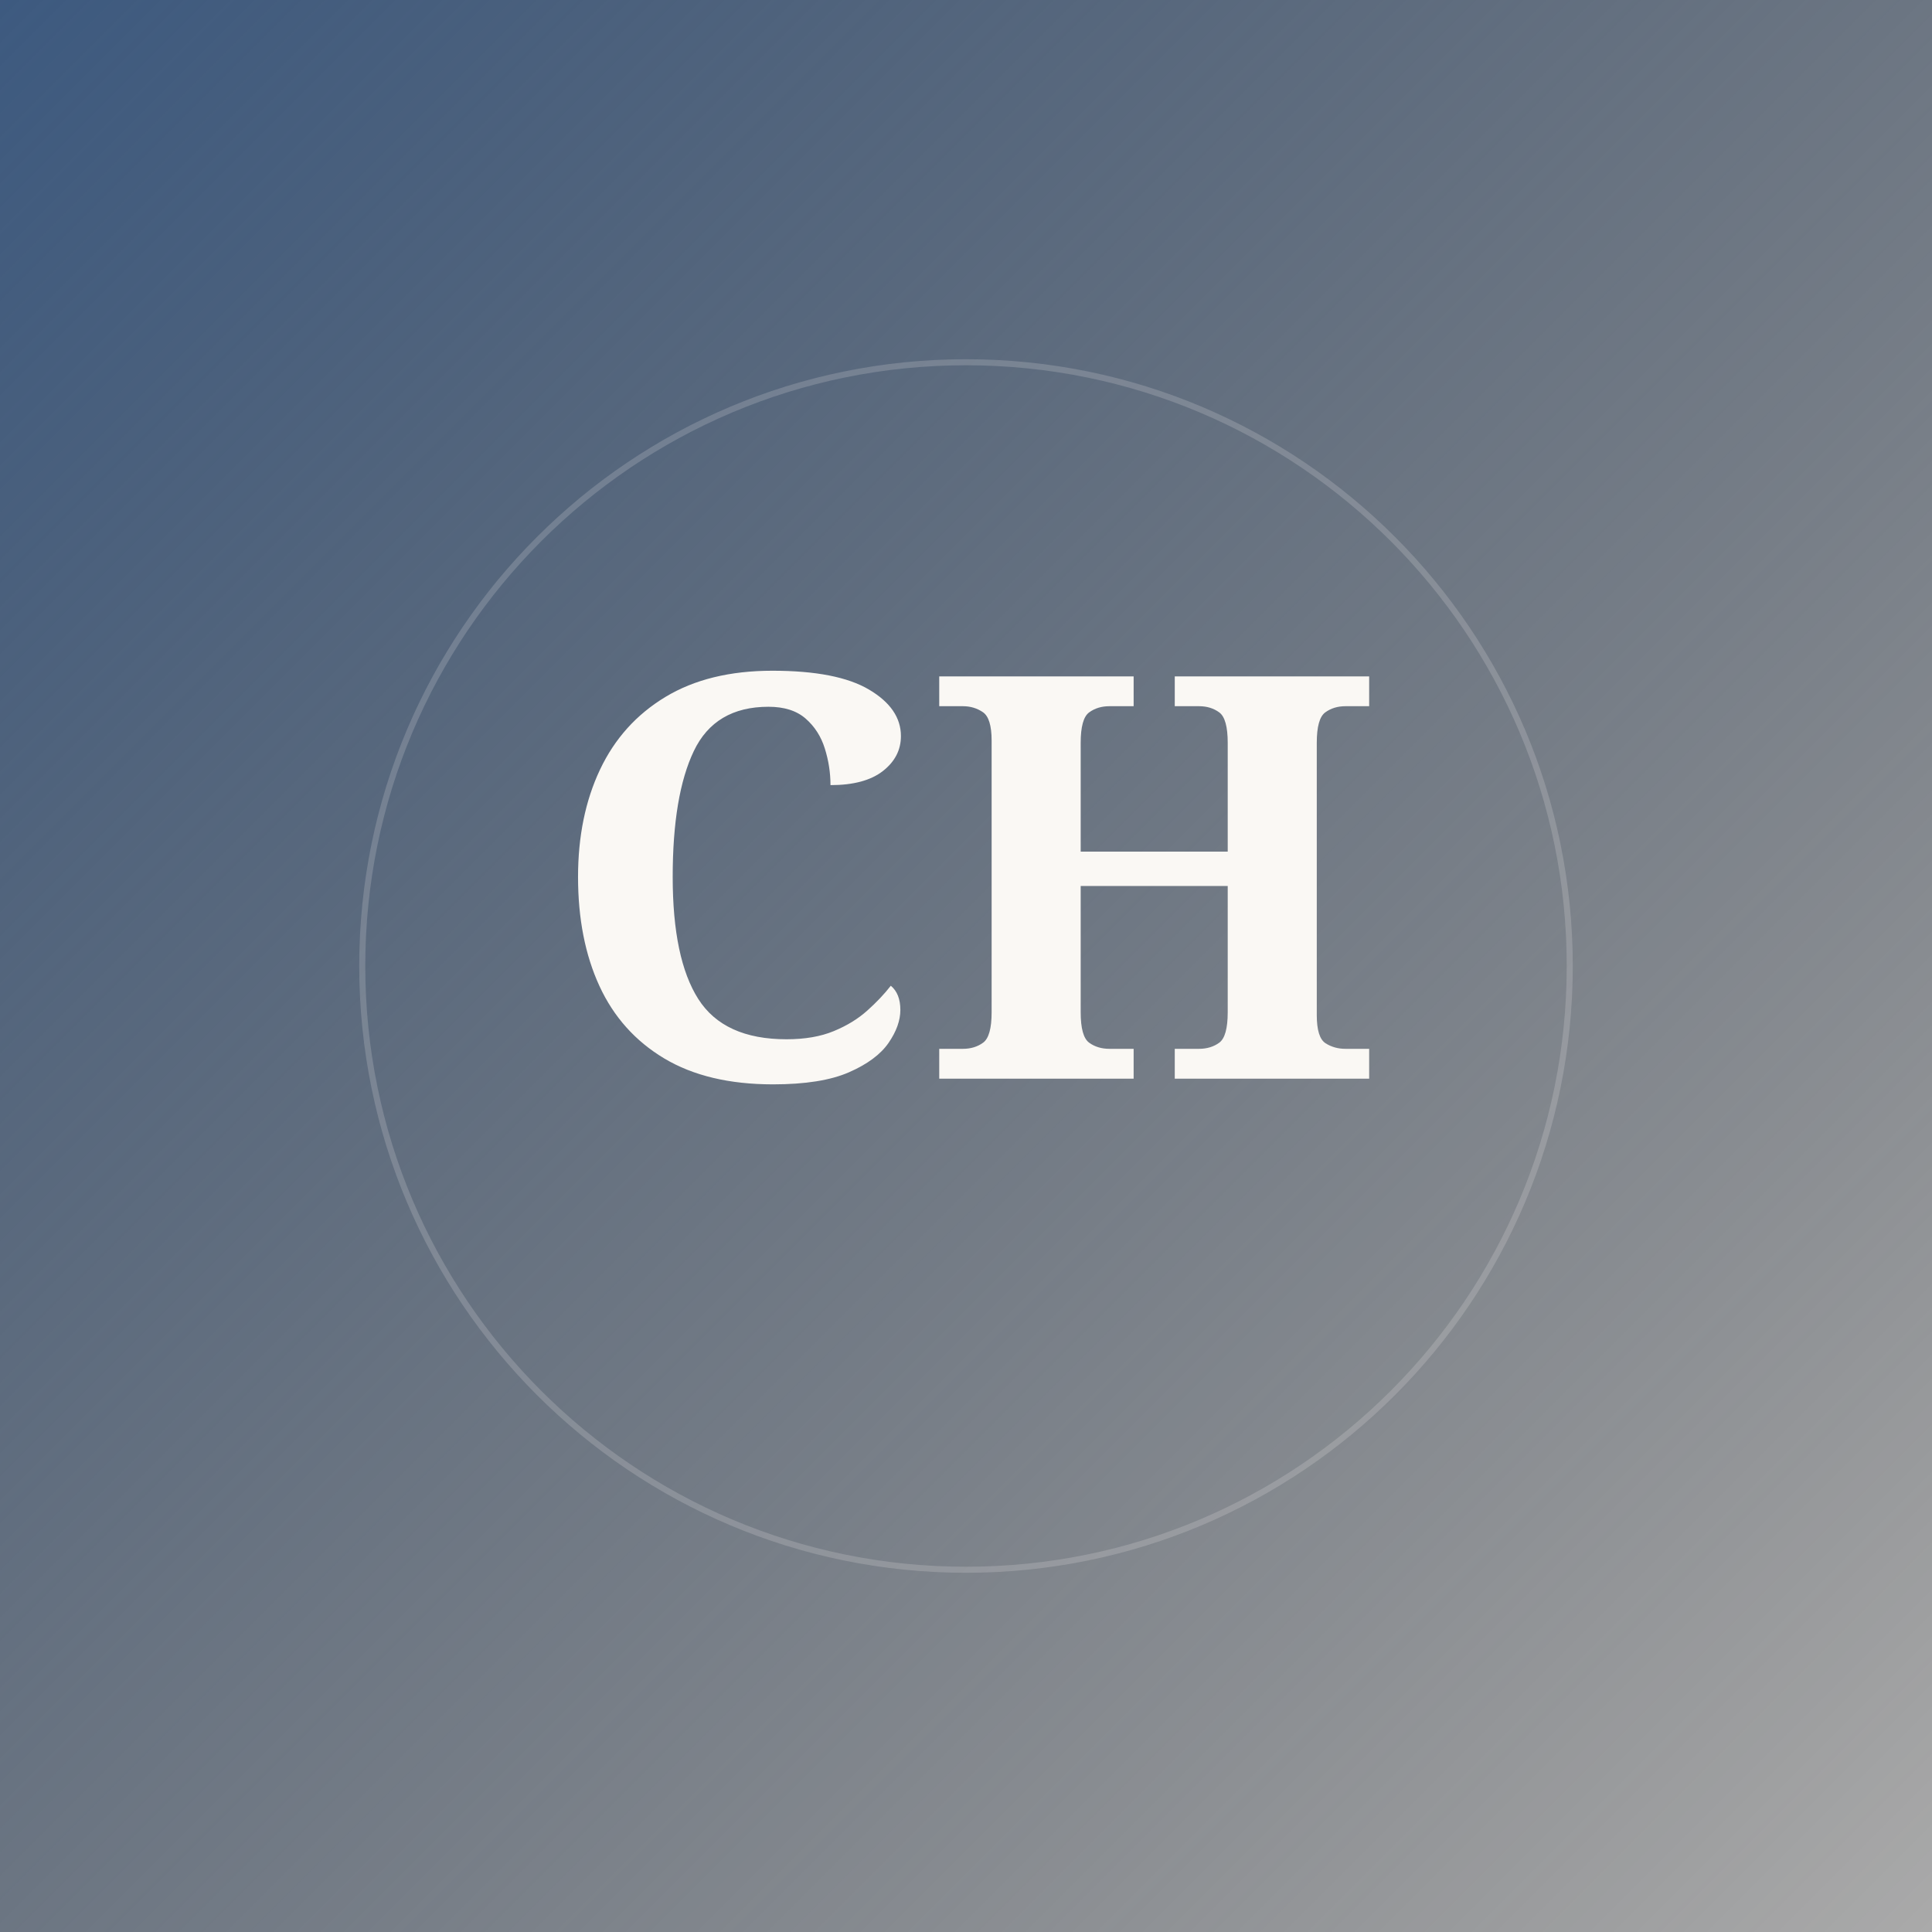
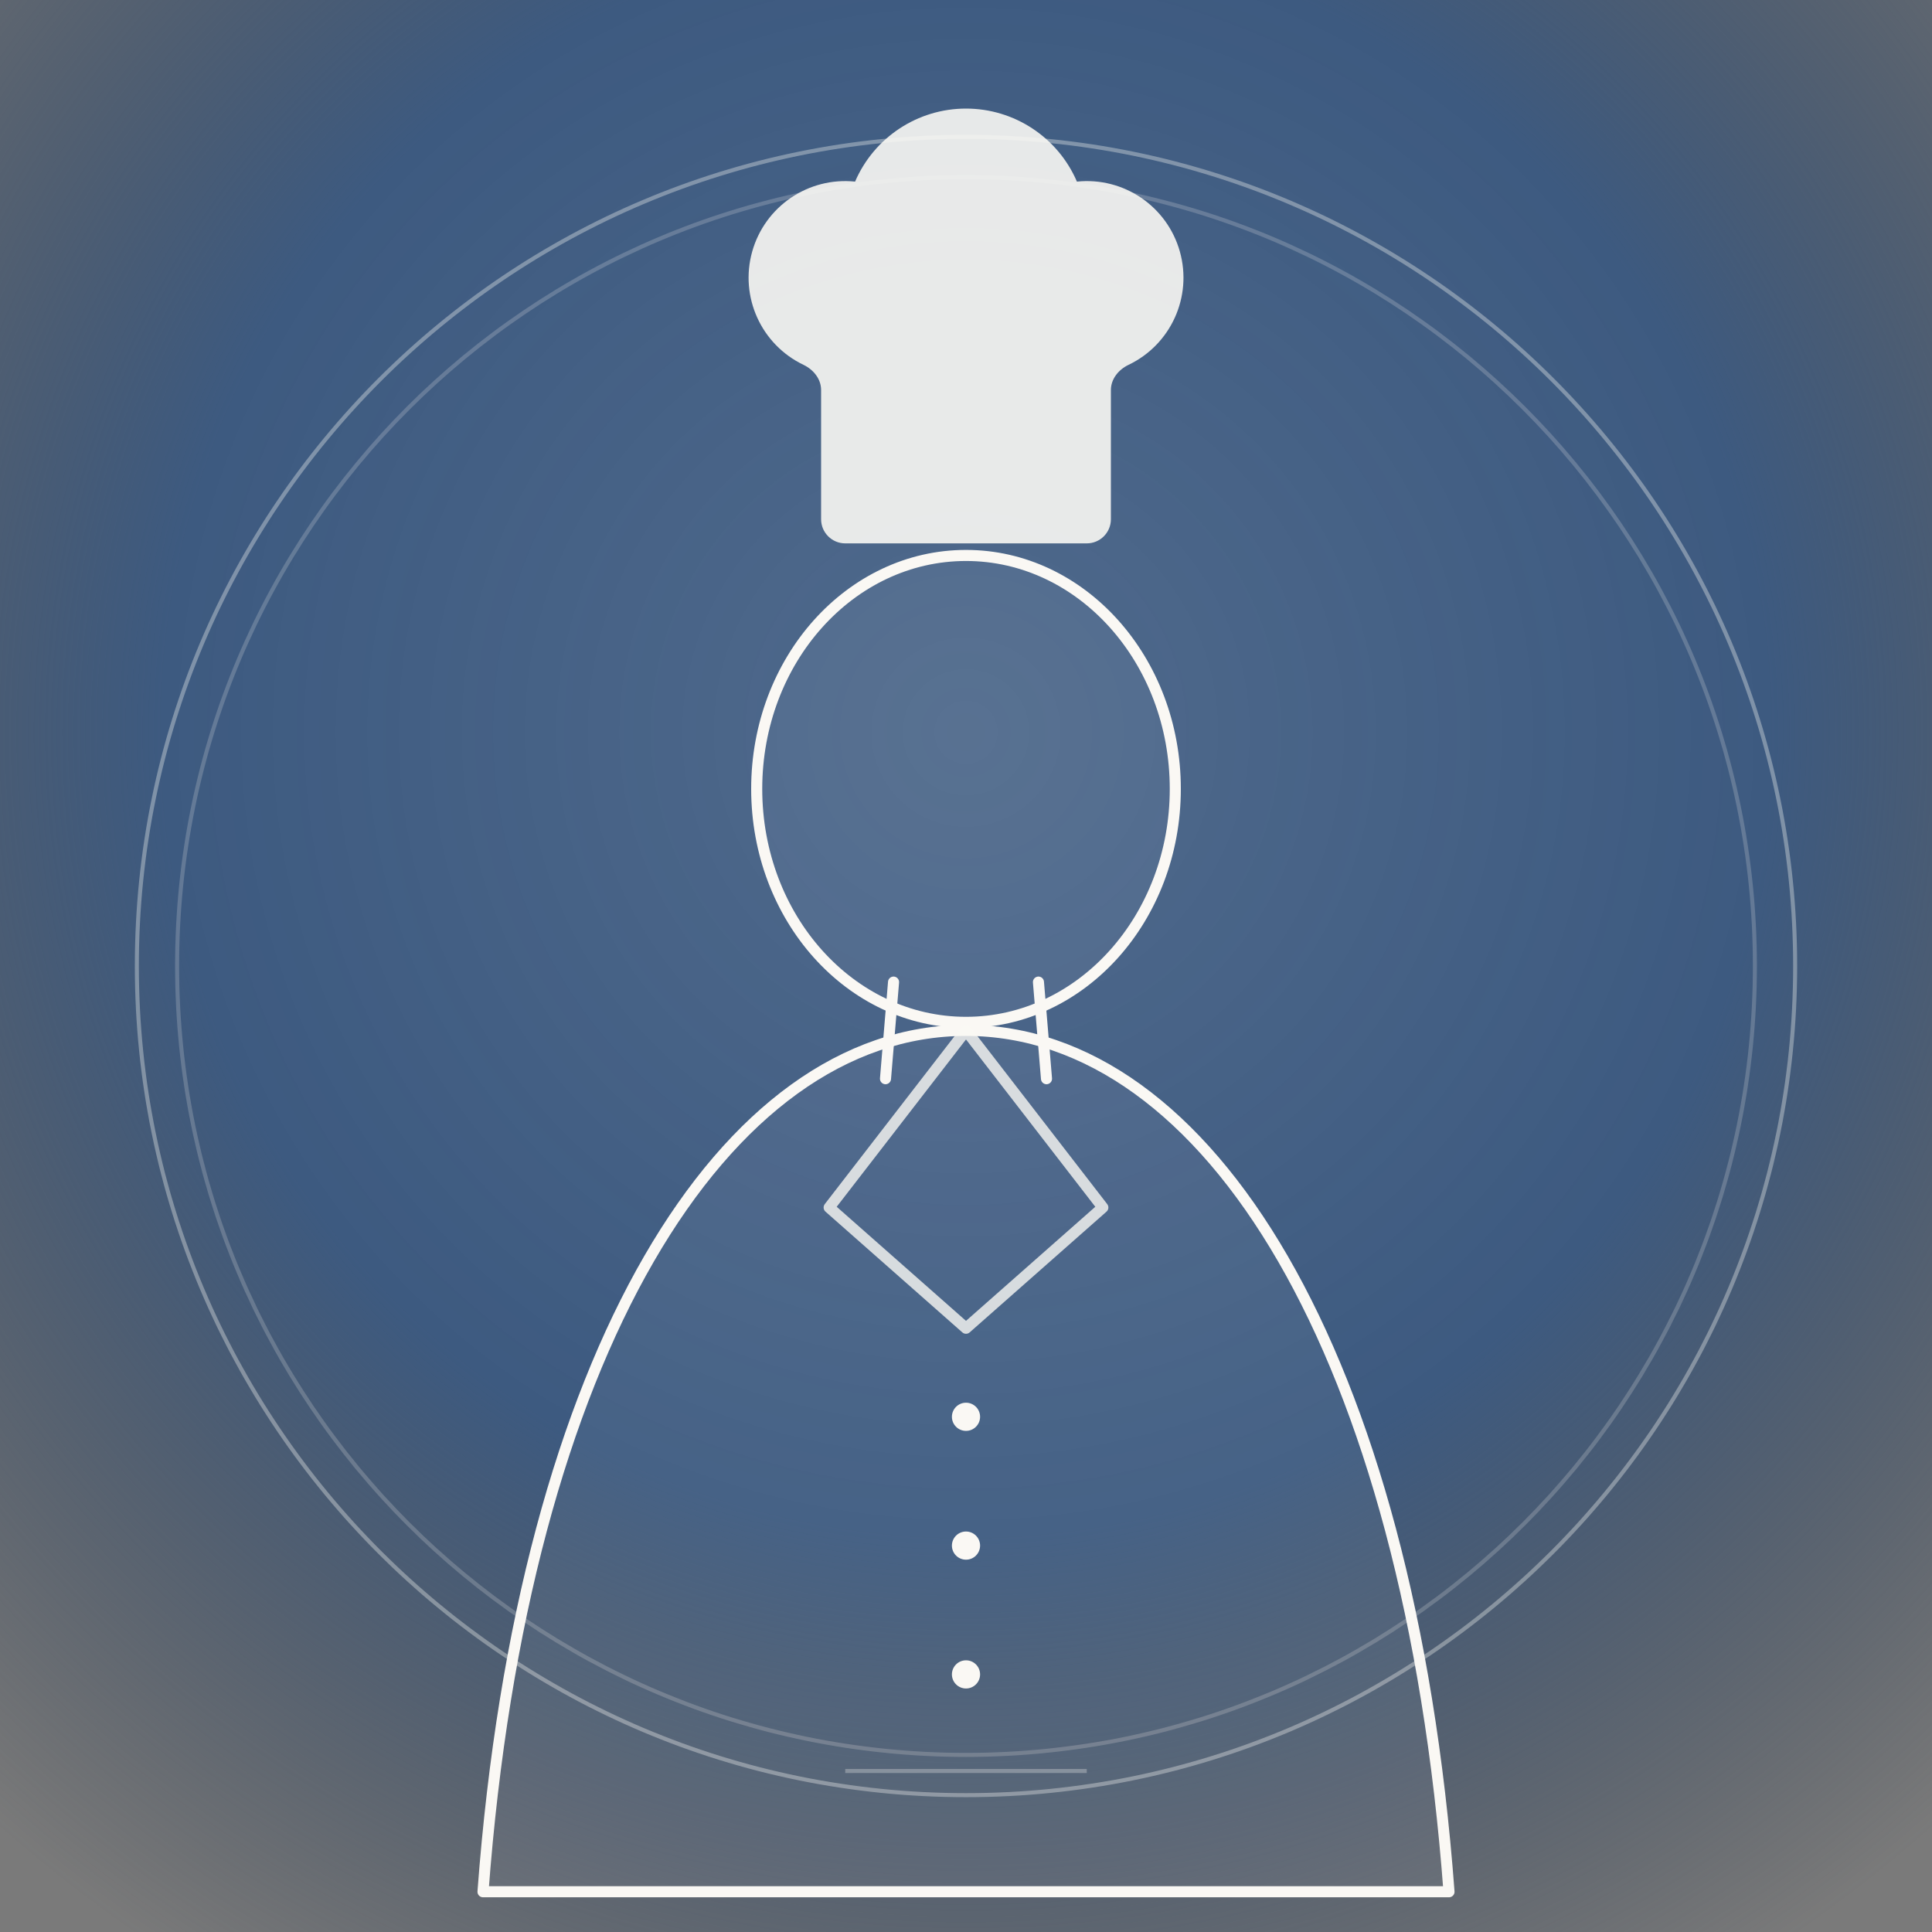
- <svg xmlns="http://www.w3.org/2000/svg" width="480" height="480" viewBox="0 0 480 480" role="img" aria-label="Chen Yong-hua">
+ <svg xmlns="http://www.w3.org/2000/svg" width="480" height="480" viewBox="0 0 480 480" role="img" aria-label="chen-yong-hua">
  <defs>
-     <linearGradient id="g" x1="0%" y1="0%" x2="100%" y2="100%">
-       <stop offset="0%" stop-color="#3D5A80" />
-       <stop offset="100%" stop-color="#0D0D0D" stop-opacity="0.35" />
-     </linearGradient>
+     <radialGradient id="bg" cx="50%" cy="38%" r="75%">
+       <stop offset="0%" stop-color="#3D5A80" stop-opacity="0.9" />
+       <stop offset="55%" stop-color="#3D5A80" />
+       <stop offset="100%" stop-color="#0D0D0D" stop-opacity="0.55" />
+     </radialGradient>
  </defs>
-   <rect width="480" height="480" fill="url(#g)" />
-   <circle cx="240" cy="240" r="150" fill="none" stroke="#FAF8F4" stroke-opacity="0.18" stroke-width="1.5" />
-   <text x="240" y="268" font-family="Georgia, 'Playfair Display', 'Noto Serif JP', serif" font-size="140" font-weight="700" fill="#FAF8F4" text-anchor="middle">CH</text>
+   <rect width="480" height="480" fill="url(#bg)" />
+   <circle cx="240" cy="240" r="206" fill="none" stroke="#FAF8F4" stroke-opacity="0.35" stroke-width="1" />
+   <circle cx="240" cy="240" r="196" fill="none" stroke="#FAF8F4" stroke-opacity="0.2" stroke-width="1" />
+   <g transform="translate(168,9) scale(6)" fill="#FAF8F4" fill-opacity="0.9" stroke="none">
+     <path d="M17 21a1 1 0 0 0 1-1v-5.35c0-.457.316-.844.727-1.041a4 4 0 0 0-2.134-7.589 5 5 0 0 0-9.186 0 4 4 0 0 0-2.134 7.588c.411.198.727.585.727 1.041V20a1 1 0 0 0 1 1Z" />
+     <path d="M6 17h12" />
+   </g>
+   <g fill="none" stroke="#FAF8F4" stroke-width="2.75" stroke-linecap="round" stroke-linejoin="round">
+     <ellipse cx="240" cy="196" rx="52" ry="58" fill="#FAF8F4" fill-opacity="0.05" />
+     <path d="M 222 244 L 220 268 M 258 244 L 260 268" />
+     <path d="M 240 256              C 180 256 130 336 120 470              L 360 470              C 350 336 300 256 240 256 Z" fill="#FAF8F4" fill-opacity="0.05" />
+     <path d="M 240 256 L 206 300 L 240 330 L 274 300 Z" stroke-opacity="0.8" />
+     <circle cx="240" cy="352" r="3.5" fill="#FAF8F4" stroke="none" />
+     <circle cx="240" cy="384" r="3.5" fill="#FAF8F4" stroke="none" />
+     <circle cx="240" cy="416" r="3.5" fill="#FAF8F4" stroke="none" />
+   </g>
+   <path d="M 210 440 L 270 440" stroke="#FAF8F4" stroke-opacity="0.3" stroke-width="1" />
</svg>
